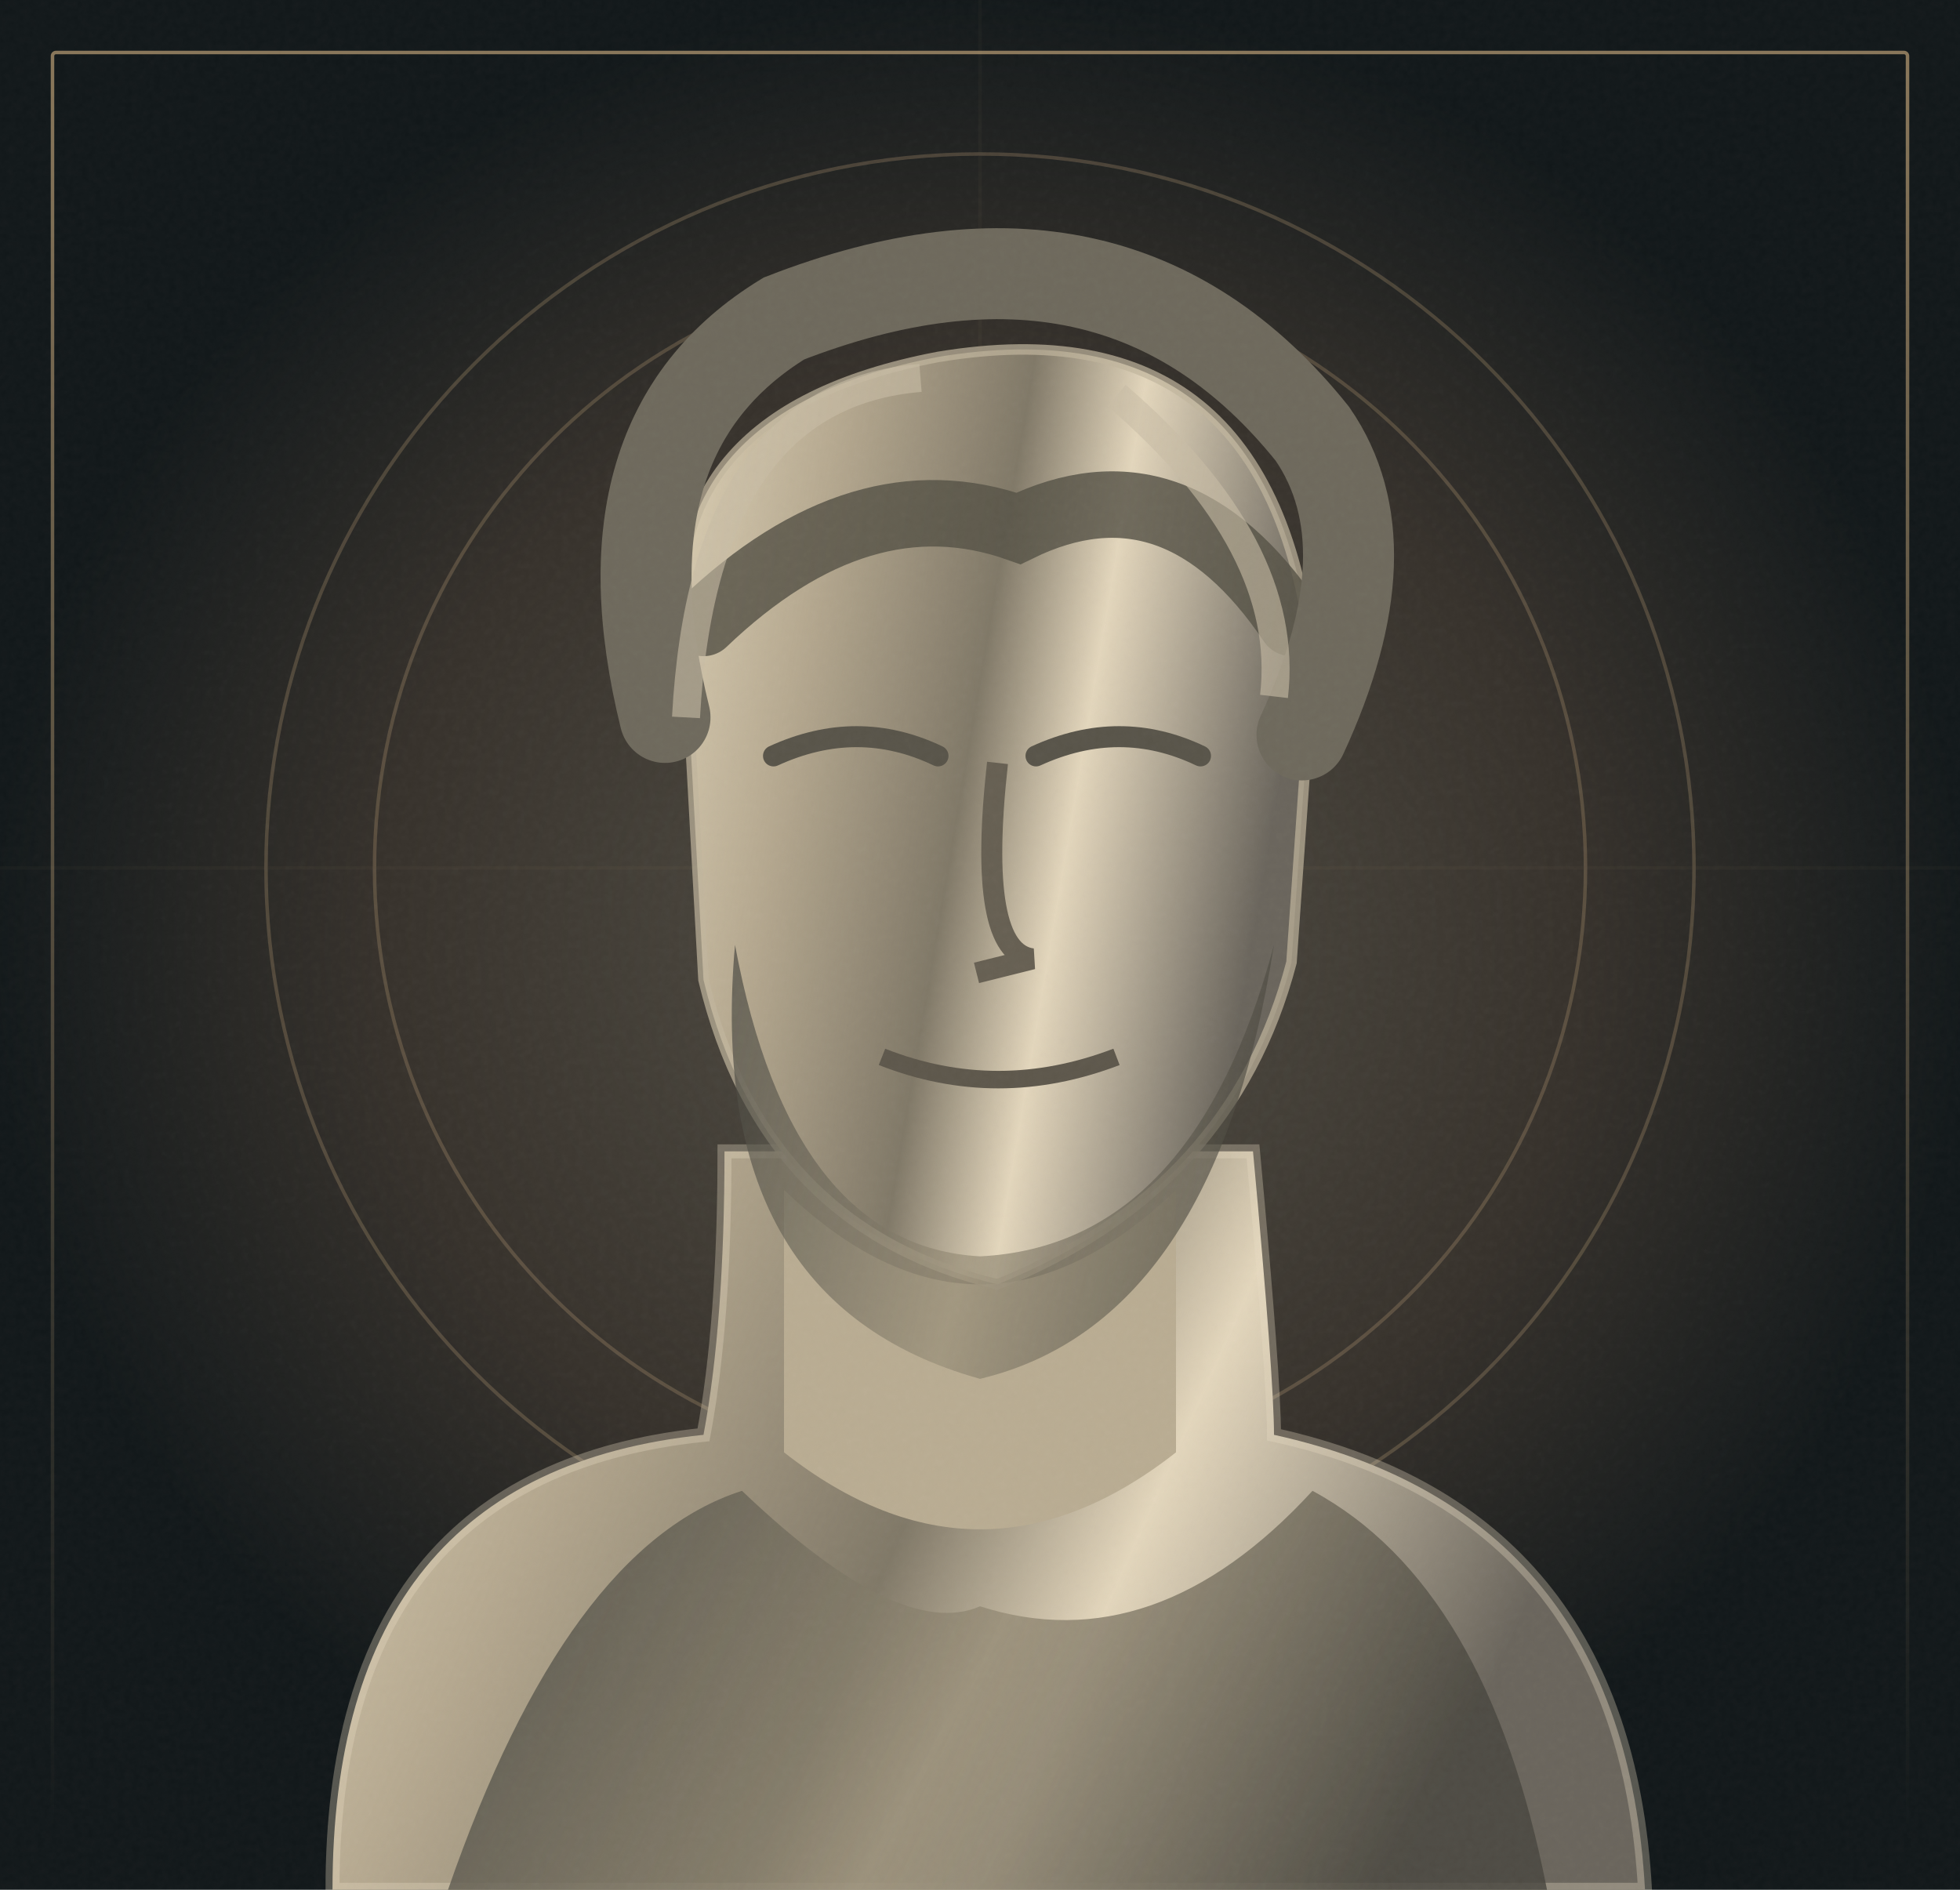
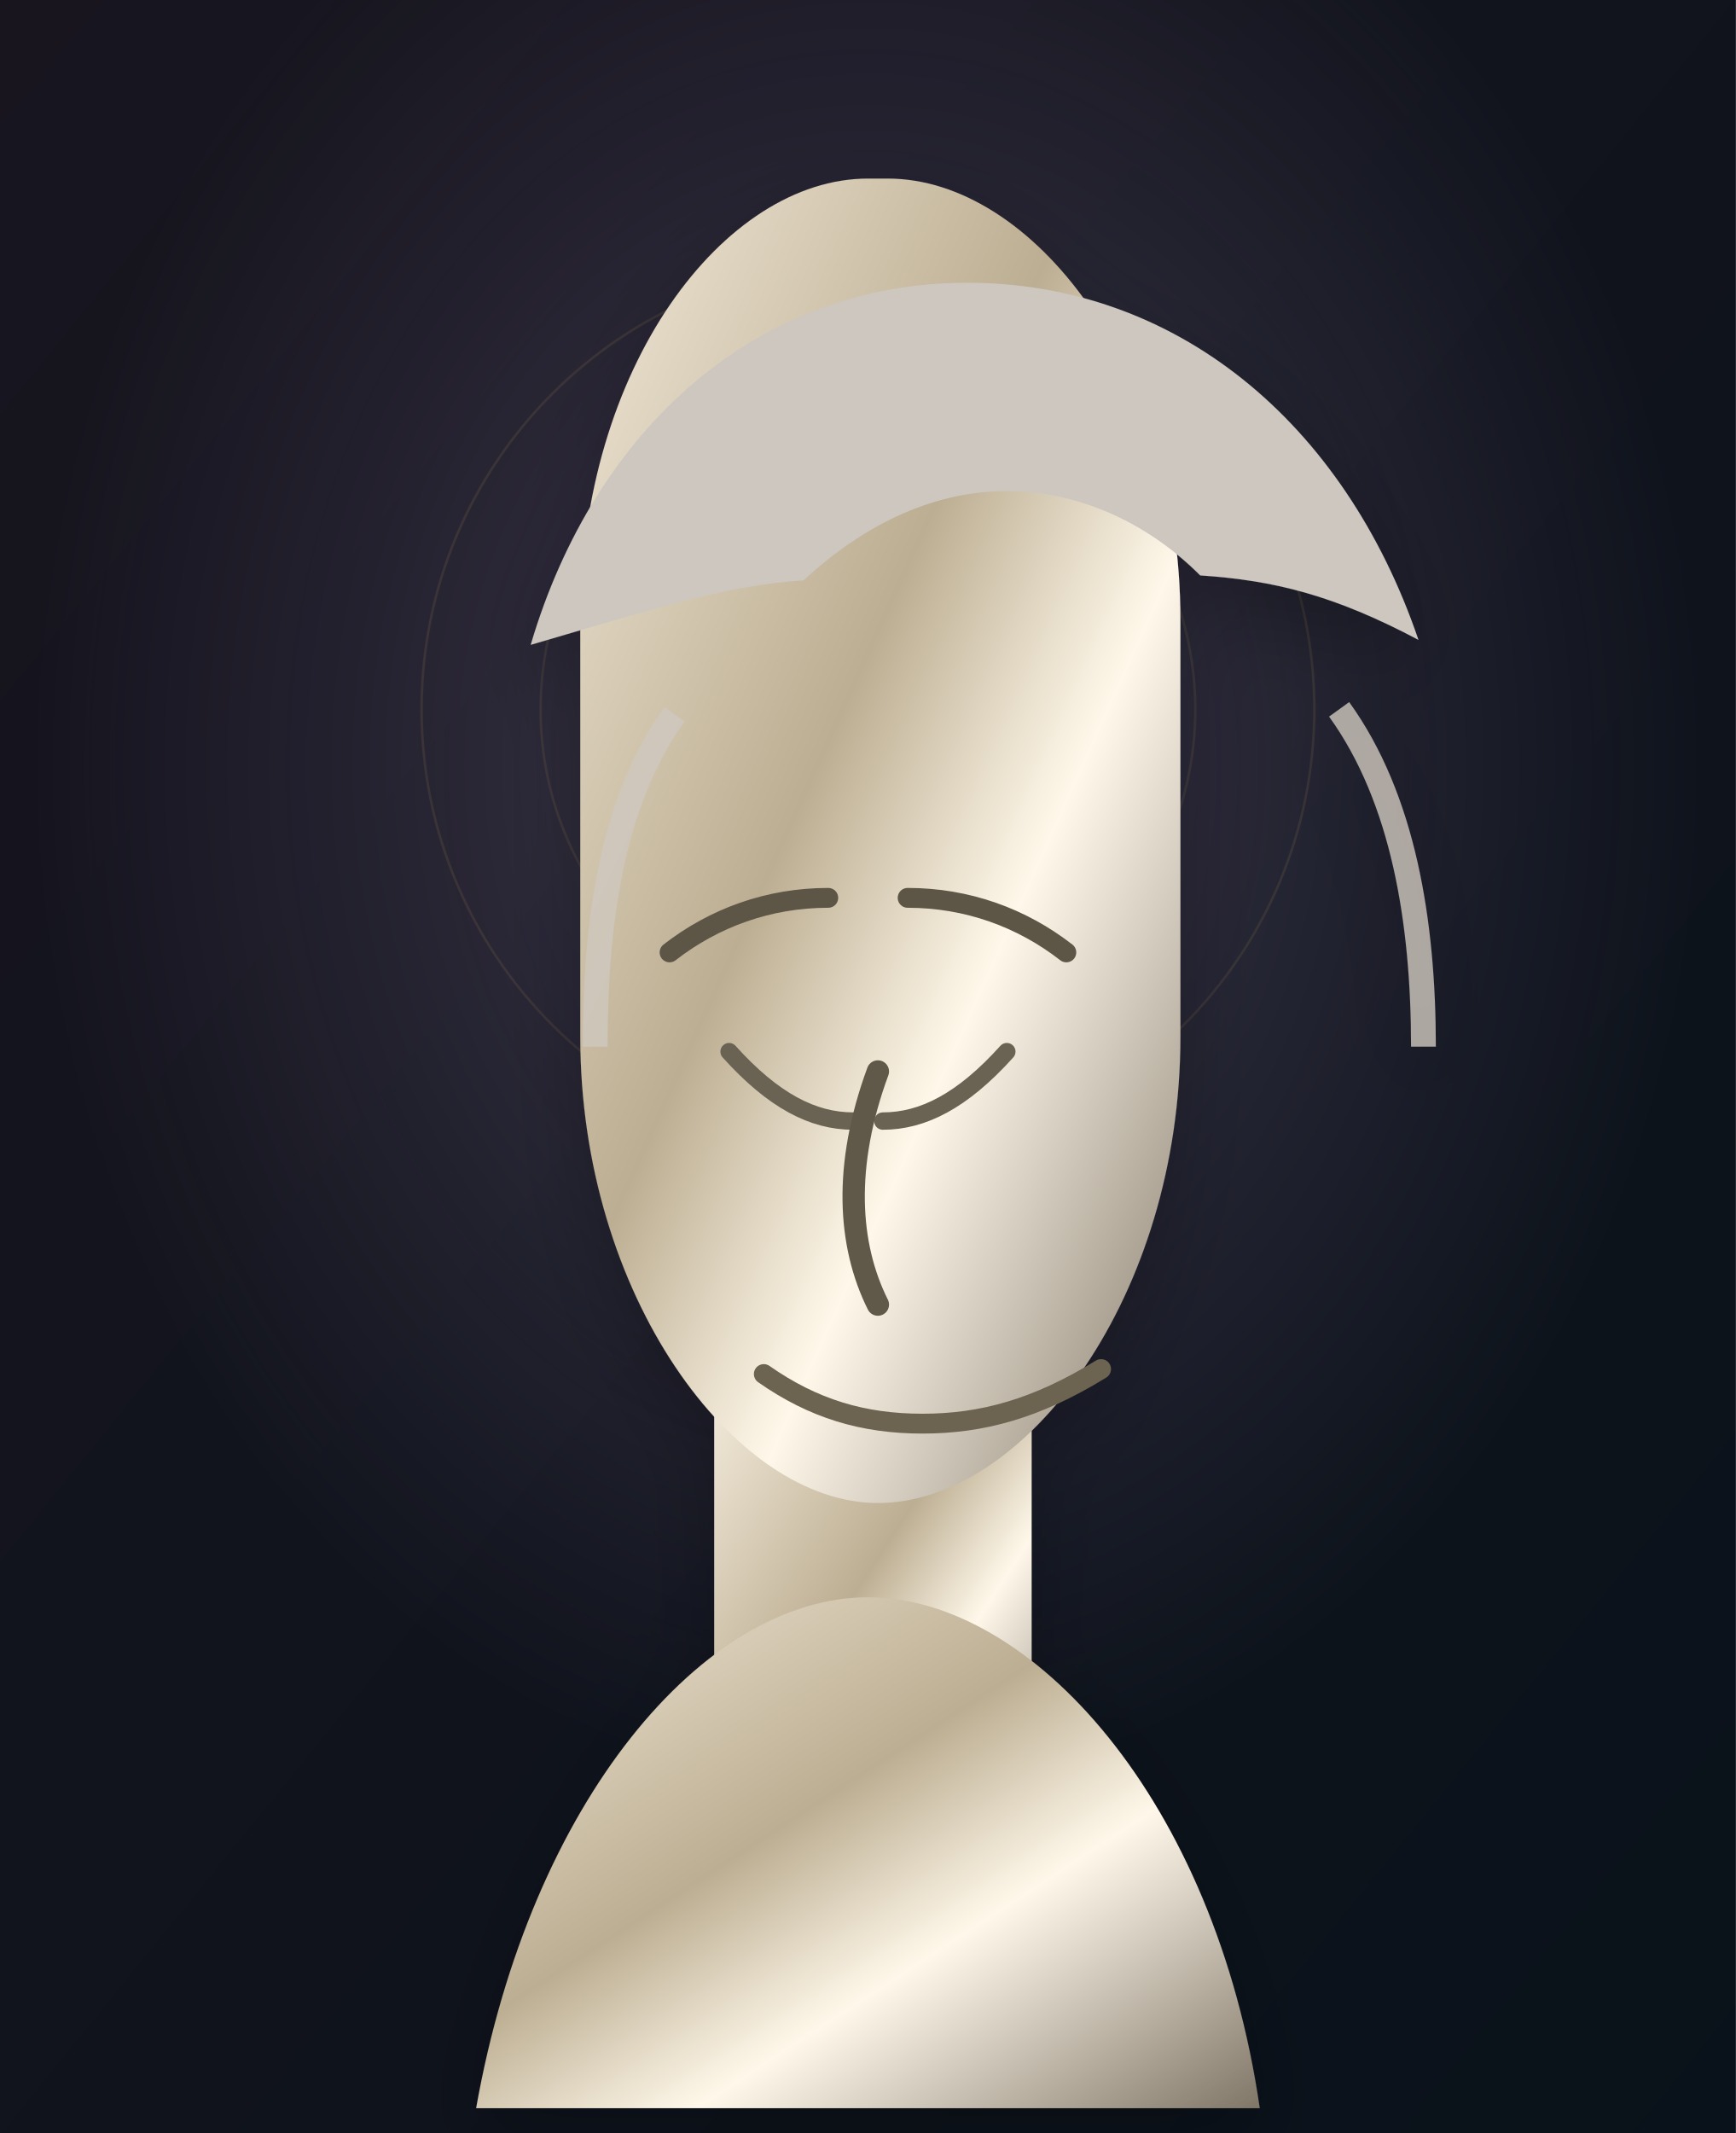
- <svg xmlns="http://www.w3.org/2000/svg" width="560" height="540" viewBox="0 0 560 540" role="img" aria-label="kant">
+ <svg xmlns="http://www.w3.org/2000/svg" viewBox="0 0 700 860" role="img">
  <defs>
-     <radialGradient id="background">
-       <stop stop-color="#545046" />
-       <stop offset=".61" stop-color="#36312b" />
-       <stop offset="1" stop-color="#111719" />
+     <linearGradient id="bg" x1="0" y1="0" x2="1" y2="1">
+       <stop offset="0" stop-color="#18151f" />
+       <stop offset="1" stop-color="#09121a" />
+     </linearGradient>
+     <radialGradient id="glow" cx="50%" cy="36%" r="48%">
+       <stop offset="0" stop-color="#bca1d4" stop-opacity="0.25" />
+       <stop offset="1" stop-color="#bca1d4" stop-opacity="0" />
    </radialGradient>
-     <linearGradient id="stone" x1="0" y1="0" x2="1" y2=".25">
-       <stop stop-color="#ddd1b6" />
-       <stop offset=".25" stop-color="#b6a990" />
-       <stop offset=".53" stop-color="#807867" />
-       <stop offset=".7" stop-color="#e3d6bc" />
-       <stop offset="1" stop-color="#6a655c" />
+     <linearGradient id="stone" x1="0" y1="0" x2="1" y2="1">
+       <stop offset="0" stop-color="#f2e9d9" />
+       <stop offset="0.42" stop-color="#bcae92" />
+       <stop offset="0.64" stop-color="#fff8ea" />
+       <stop offset="1" stop-color="#7f7567" />
    </linearGradient>
-     <linearGradient id="shadow" x1="0" y1="0" x2="1" y2=".2">
-       <stop stop-color="#42423c" />
-       <stop offset=".55" stop-color="#968c76" />
-       <stop offset="1" stop-color="#48463e" />
-     </linearGradient>
-     <linearGradient id="edge" x1="0" y1="0" x2="0" y2="1">
-       <stop stop-color="#c8a97c" stop-opacity=".65" />
-       <stop offset="1" stop-color="#c8a97c" stop-opacity="0" />
-     </linearGradient>
-     <filter id="grain">
-       <feTurbulence type="fractalNoise" baseFrequency=".48" numOctaves="3" seed="10" stitchTiles="stitch" />
-       <feColorMatrix type="saturate" values="0" />
-       <feComponentTransfer>
-         <feFuncA type="linear" slope=".14" />
-       </feComponentTransfer>
-     </filter>
-     <filter id="blur">
-       <feGaussianBlur stdDeviation="21" />
+     <filter id="shadow">
+       <feDropShadow dx="0" dy="12" stdDeviation="16" flood-color="#000" flood-opacity="0.26" />
    </filter>
  </defs>
-   <rect width="560" height="540" fill="url(#background)" />
-   <g fill="none" stroke="#c8a97c" opacity=".25">
-     <circle cx="280" cy="248" r="204" />
-     <circle cx="280" cy="248" r="173" />
-     <path d="M0 248H560M280 0V540" stroke-opacity=".13" />
+   <rect width="700" height="860" fill="url(#bg)" />
+   <rect width="700" height="860" fill="url(#glow)" />
+   <g stroke="#8b7247" fill="none" opacity="0.18">
+     <circle cx="350" cy="286" r="180" />
+     <circle cx="350" cy="286" r="132" />
  </g>
-   <path d="M95 540 Q95 421 201 410 Q207 378 207 329 H358 Q364 394 364 410 Q464 432 470 540Z" fill="url(#stone)" stroke="#e8dbc1" stroke-opacity=".32" stroke-width="4" />
-   <path d="M128 540Q162 442 212 426Q257 469 280 459Q330 475 375 426Q425 453 442 540Z" fill="url(#shadow)" opacity=".82" />
-   <path d="M224 340Q280 394 336 340L336 415Q280 459 224 415Z" fill="#b9ac92" />
-   <path d="M196 189Q184 118 268 102Q364 86 375 189L369 275Q352 340 285 367Q218 351 201 280Z" fill="url(#stone)" stroke="#c1b69d" stroke-opacity=".7" stroke-width="3" />
-   <path d="M201 178Q246 135 291 151Q336 129 369 178" fill="none" stroke="#555246" stroke-width="19" stroke-linecap="round" opacity=".82" />
-   <path d="M221 216q24 -11 47 0m28 0q24 -11 47 0" fill="none" stroke="#585449" stroke-width="6" stroke-linecap="round" />
-   <path d="M285 218q-6 54 10 56l-16 4" fill="none" stroke="#665f52" stroke-width="6" />
-   <path d="M252 302q33 13 67 0" fill="none" stroke="#5d574b" stroke-width="5" />
-   <path d="M210 270Q226 356 280 359Q341 356 364 270Q347 378 280 394Q201 372 210 270Z" fill="url(#shadow)" opacity=".66" />
-   <path d="M190 205Q170 124 224 91Q319 54 375 124Q397 156 372 210" fill="none" stroke="#6e695c" stroke-width="26" stroke-linecap="round" />
-   <path d="M196 205Q201 113 263 108M319 113Q369 156 364 199" fill="none" stroke="#c8bda5" stroke-opacity=".6" stroke-width="8" />
-   <rect width="560" height="540" filter="url(#grain)" opacity=".24" />
-   <rect x="15" y="15" width="530" height="510" rx="1" fill="none" stroke="url(#edge)" stroke-width="1" />
+   <g filter="url(#shadow)">
+     <path d="M288 564h128v116c0 48-34 82-64 82-28 0-64-34-64-82z" fill="url(#stone)" />
+     <path d="M192 850c22-124 92-206 158-206s140 82 158 206" fill="url(#stone)" />
+     <path d="M234 250c0-102 58-178 116-178h8c58 0 118 76 118 178v168c0 104-62 188-122 188-58 0-120-84-120-188z" fill="url(#stone)" />
+     <path d="M214 260c26-88 92-146 176-146 84 0 152 56 182 144-34-18-58-24-88-26-22-22-50-34-78-34s-56 12-82 36c-32 2-62 12-110 26z" fill="#cdc7bf" />
+     <path d="M272 288c-26 36-32 86-32 134" fill="none" stroke="#cfc8bf" stroke-width="10" opacity="0.8" />
+     <path d="M540 286c26 36 34 86 34 136" fill="none" stroke="#cfc8bf" stroke-width="10" opacity="0.8" />
+     <path d="M270 384c18-14 40-22 64-22" fill="none" stroke="#5d5647" stroke-width="8" stroke-linecap="round" />
+     <path d="M430 384c-18-14-40-22-64-22" fill="none" stroke="#5d5647" stroke-width="8" stroke-linecap="round" />
+     <path d="M294 424c18 20 34 28 50 28" fill="none" stroke="#6a6252" stroke-width="7" stroke-linecap="round" />
+     <path d="M406 424c-18 20-34 28-50 28" fill="none" stroke="#6a6252" stroke-width="7" stroke-linecap="round" />
+     <path d="M354 432c-14 38-12 70 0 94" fill="none" stroke="#615949" stroke-width="9" stroke-linecap="round" />
+     <path d="M308 554c20 14 40 20 64 20s46-6 72-22" fill="none" stroke="#6d6351" stroke-width="8" stroke-linecap="round" />
+   </g>
</svg>
